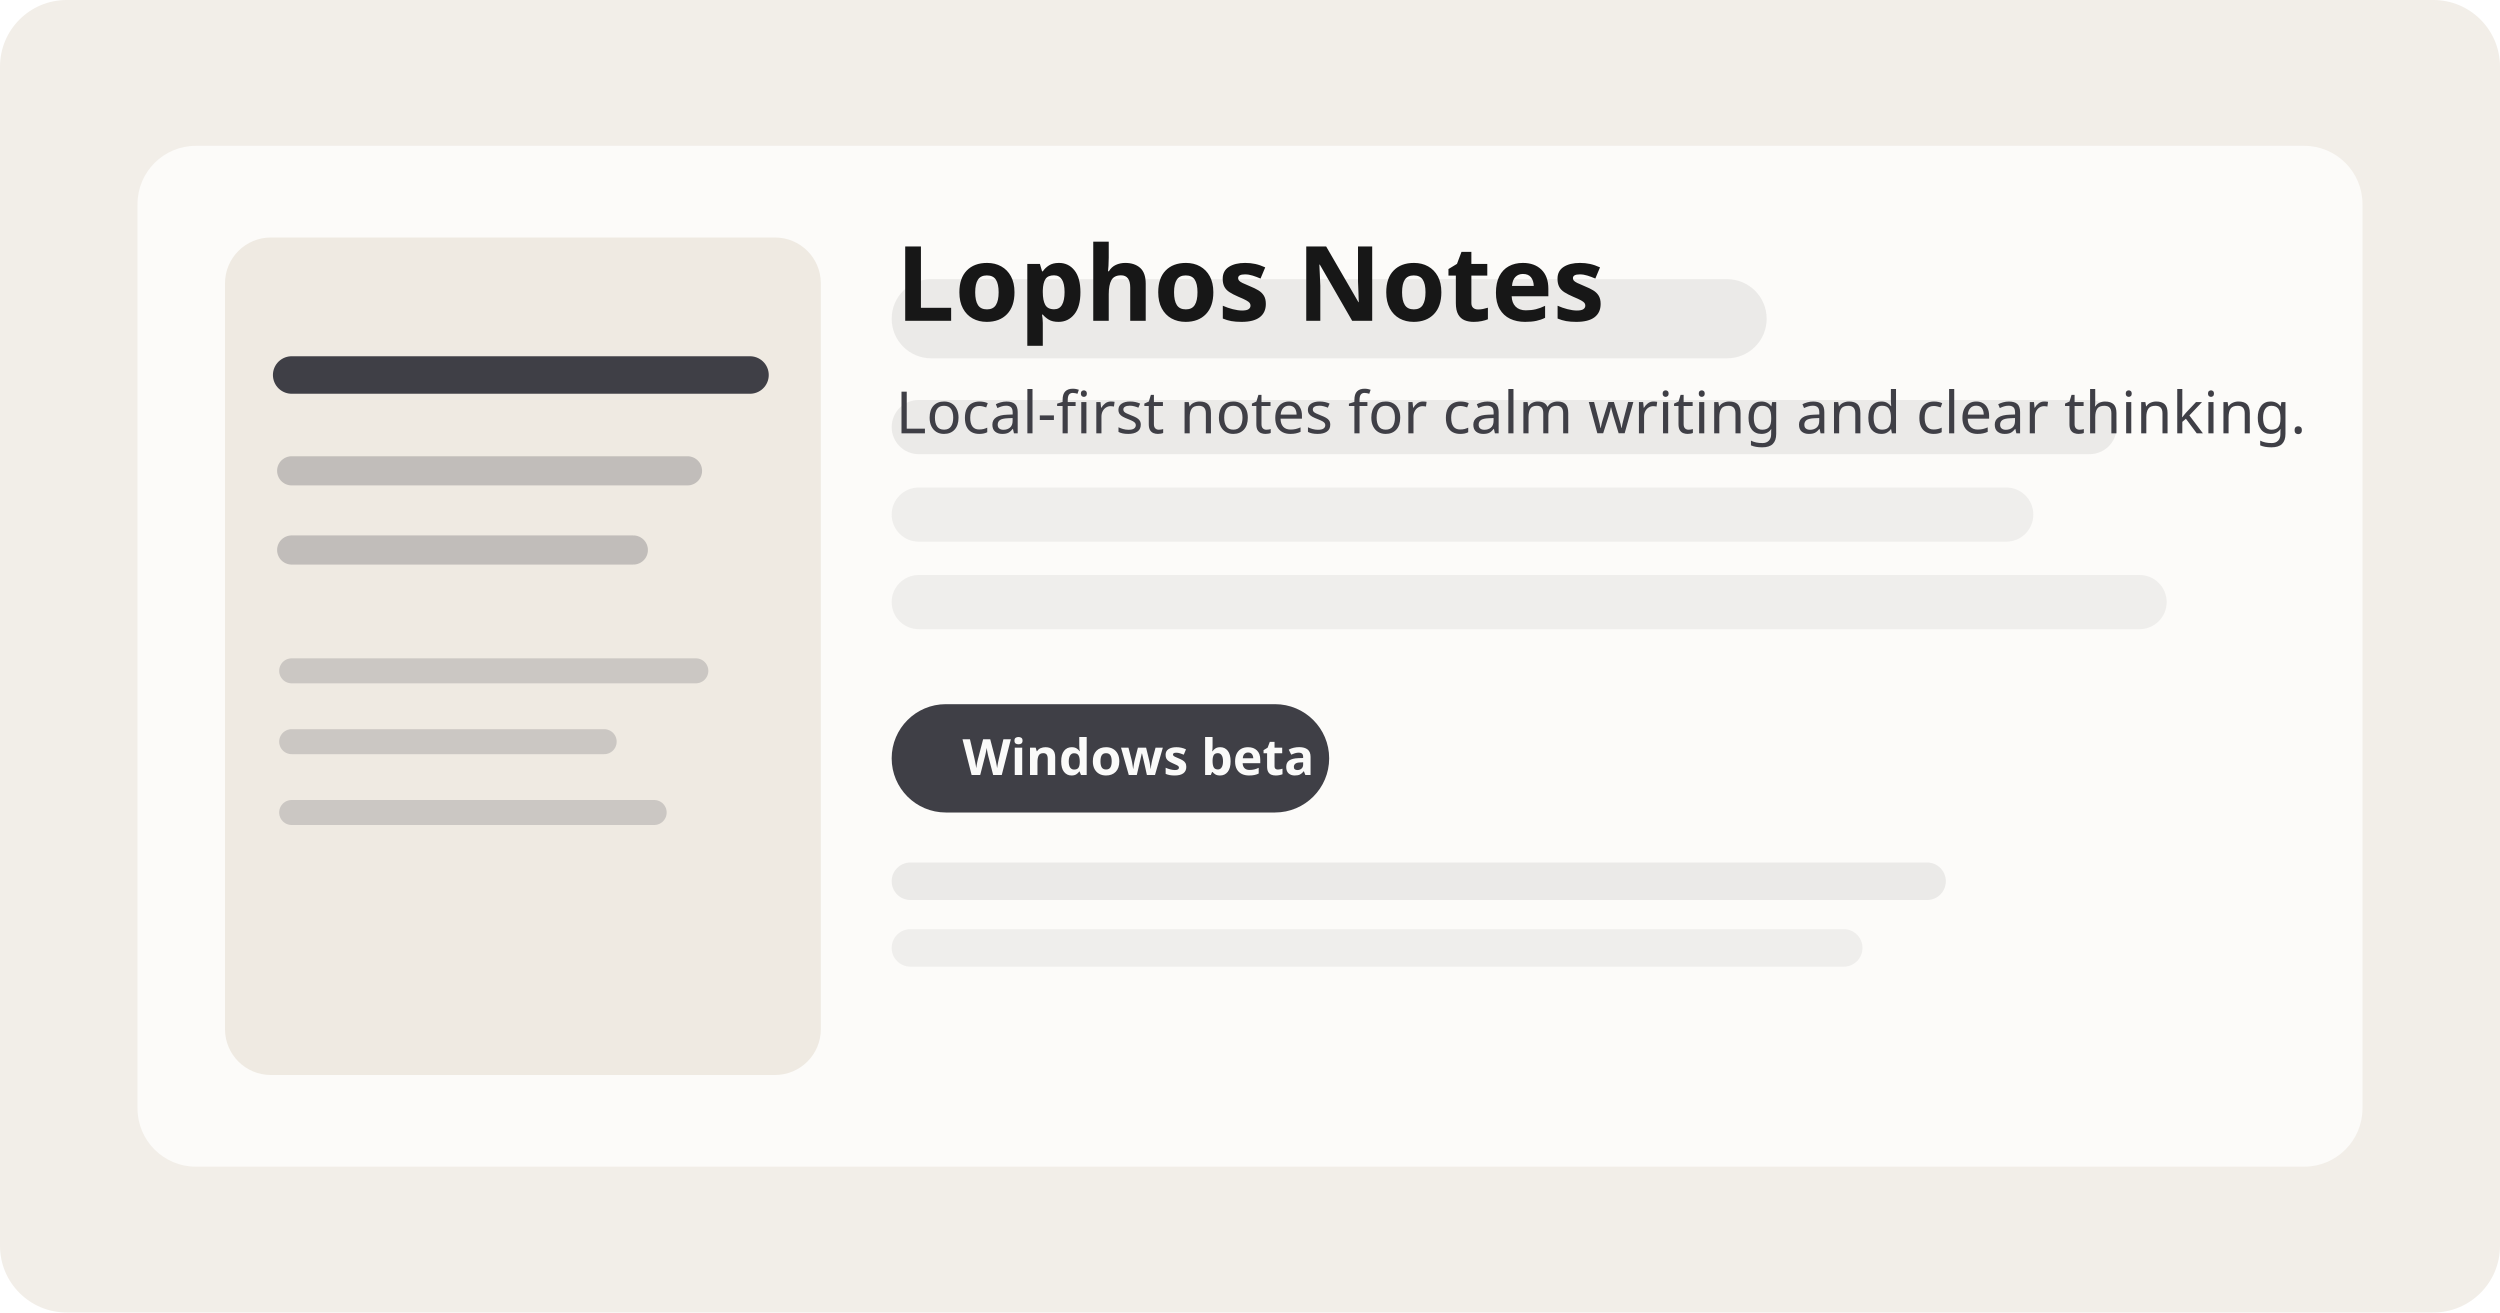
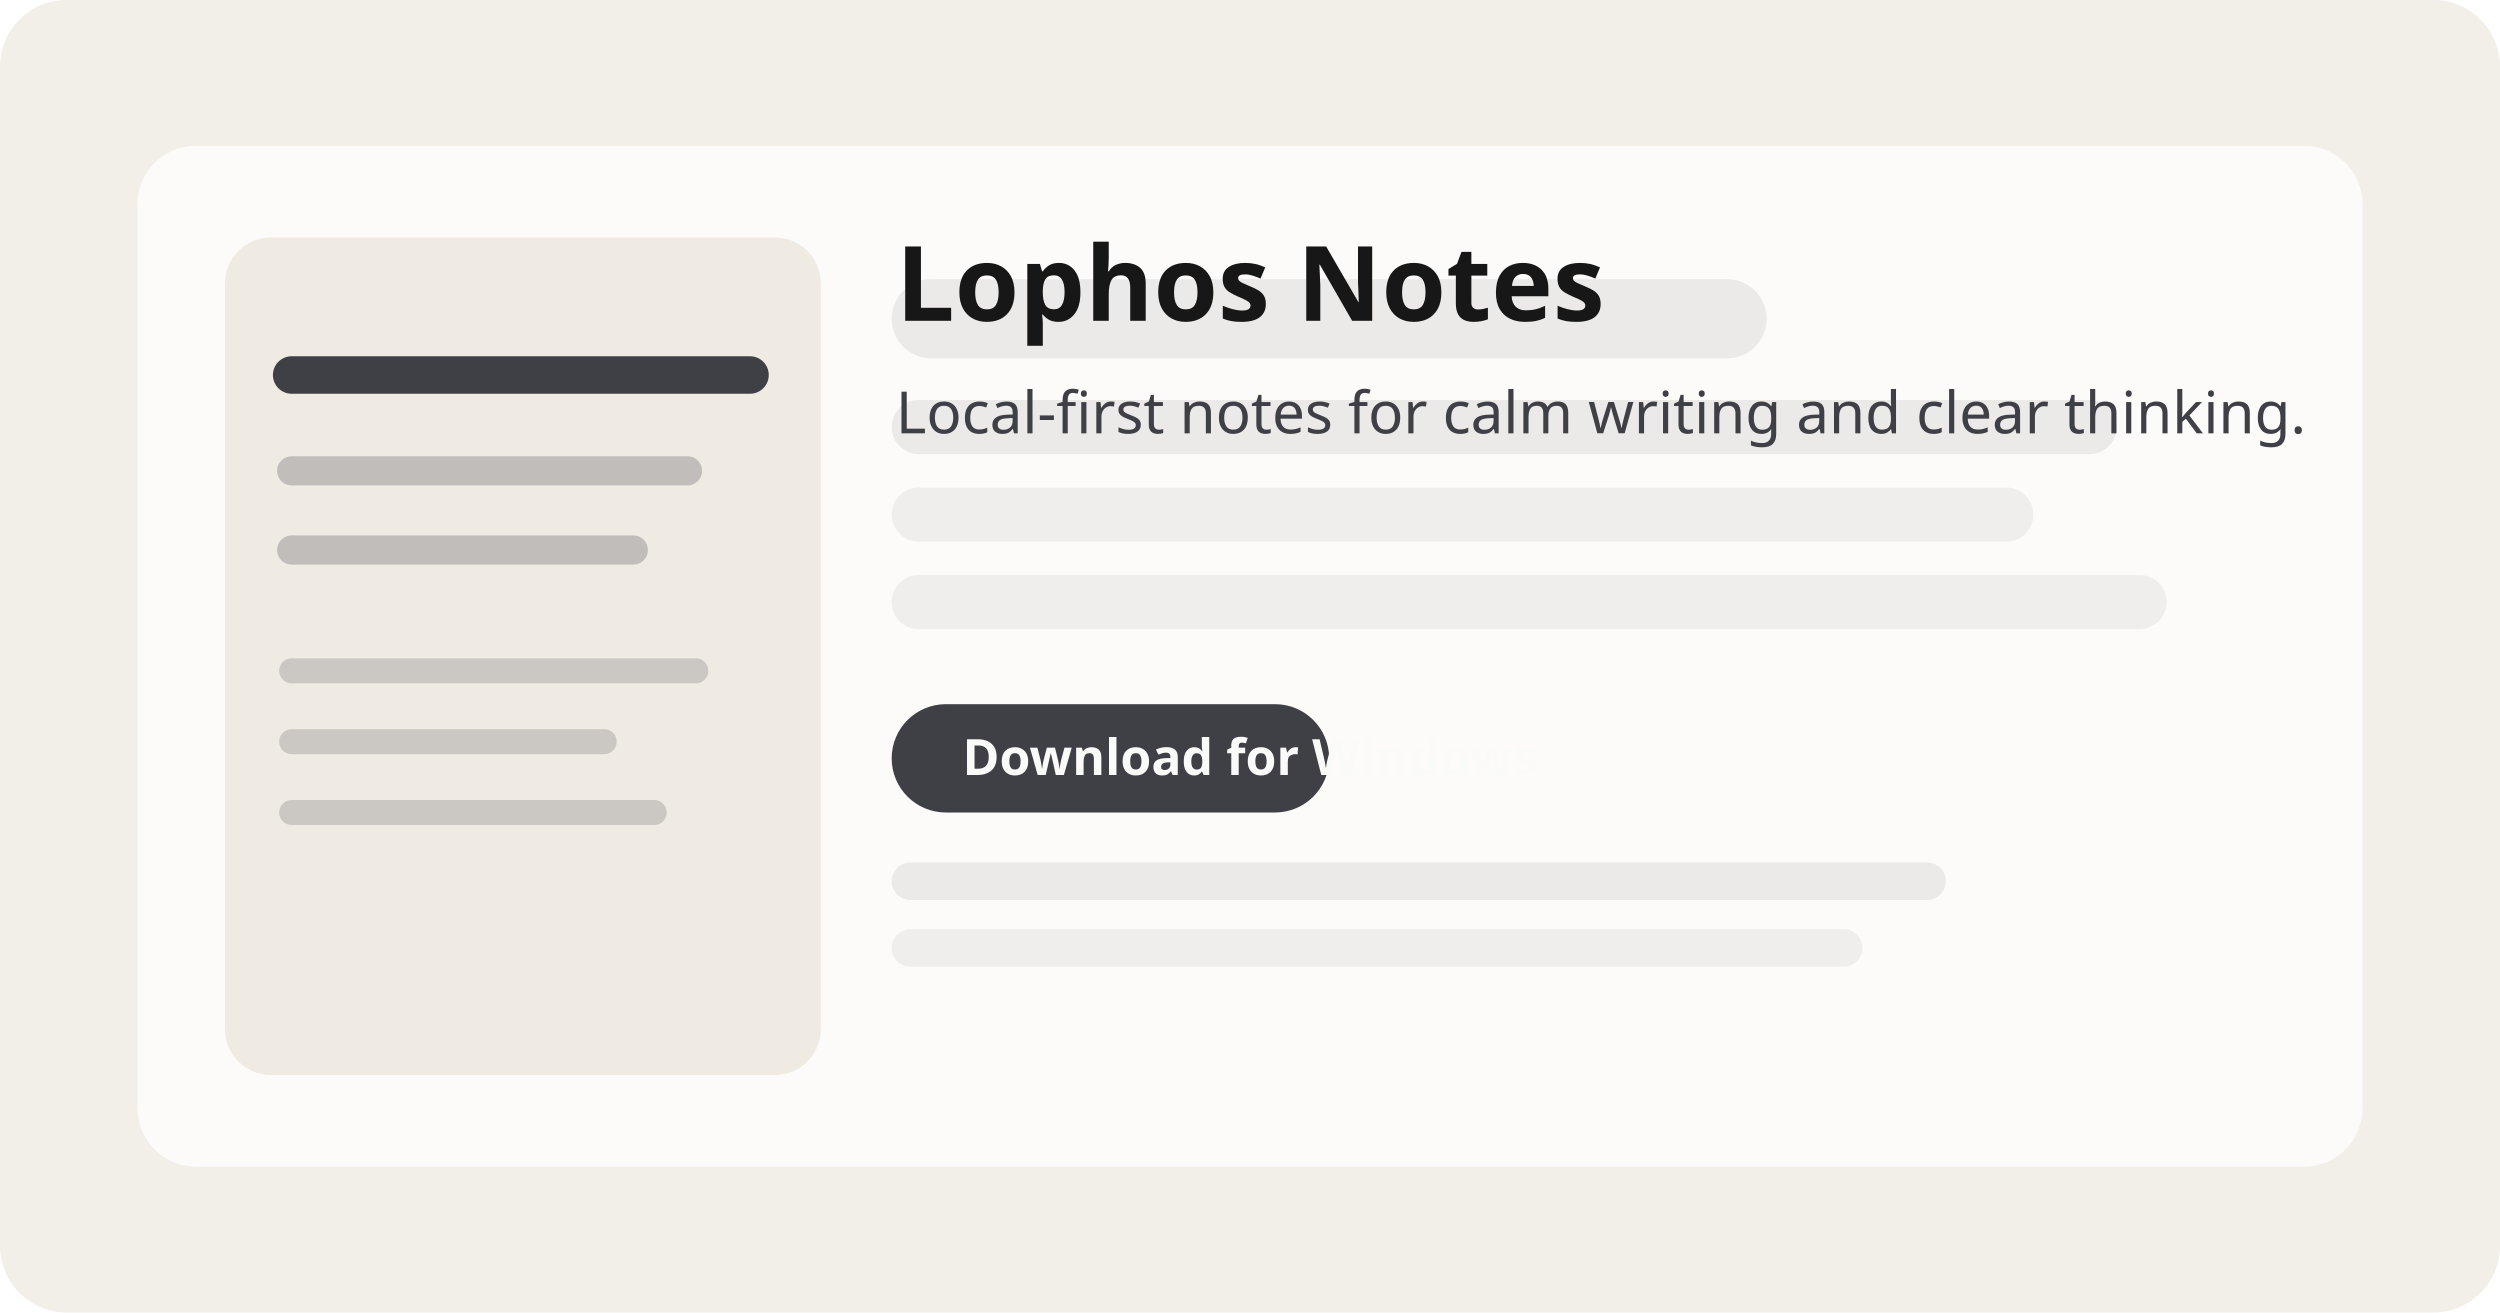
<svg xmlns="http://www.w3.org/2000/svg" width="1200" height="630" viewBox="0 0 1200 630" fill="none">
  <rect width="1200" height="630" rx="32" fill="#F2EEE8" />
  <rect x="66" y="70" width="1068" height="490" rx="28" fill="#FCFBF9" />
  <rect x="108" y="114" width="286" height="402" rx="22" fill="#EFEAE2" />
  <rect x="428" y="134" width="420" height="38" rx="19" fill="#27272A" fill-opacity="0.08" />
  <rect x="428" y="192" width="588" height="26" rx="13" fill="#27272A" fill-opacity="0.08" />
  <rect x="428" y="234" width="548" height="26" rx="13" fill="#27272A" fill-opacity="0.06" />
  <rect x="428" y="276" width="612" height="26" rx="13" fill="#27272A" fill-opacity="0.06" />
  <rect x="428" y="338" width="210" height="52" rx="26" fill="#3F3F46" />
  <rect x="428" y="414" width="506" height="18" rx="9" fill="#27272A" fill-opacity="0.08" />
  <rect x="428" y="446" width="466" height="18" rx="9" fill="#27272A" fill-opacity="0.06" />
  <path d="M140 180H360" stroke="#3F3F46" stroke-width="18" stroke-linecap="round" />
  <path d="M140 226H330" stroke="#3F3F46" stroke-opacity="0.26" stroke-width="14" stroke-linecap="round" />
  <path d="M140 264H304" stroke="#3F3F46" stroke-opacity="0.26" stroke-width="14" stroke-linecap="round" />
  <path d="M140 322H334" stroke="#3F3F46" stroke-opacity="0.2" stroke-width="12" stroke-linecap="round" />
  <path d="M140 356H290" stroke="#3F3F46" stroke-opacity="0.2" stroke-width="12" stroke-linecap="round" />
  <path d="M140 390H314" stroke="#3F3F46" stroke-opacity="0.2" stroke-width="12" stroke-linecap="round" />
  <text x="430" y="154" fill="#171717" font-family="Outfit, Segoe UI, sans-serif" font-size="50" font-weight="700">
    Lophos Notes
  </text>
  <text x="430" y="208" fill="#3F3F46" font-family="Outfit, Segoe UI, sans-serif" font-size="28" font-weight="500">
    Local-first notes for calm writing and clear thinking.
  </text>
  <text x="462" y="372" fill="#FAFAF9" font-family="Outfit, Segoe UI, sans-serif" font-size="24" font-weight="700">
-     Windows beta
+     Download for Windows
  </text>
</svg>
